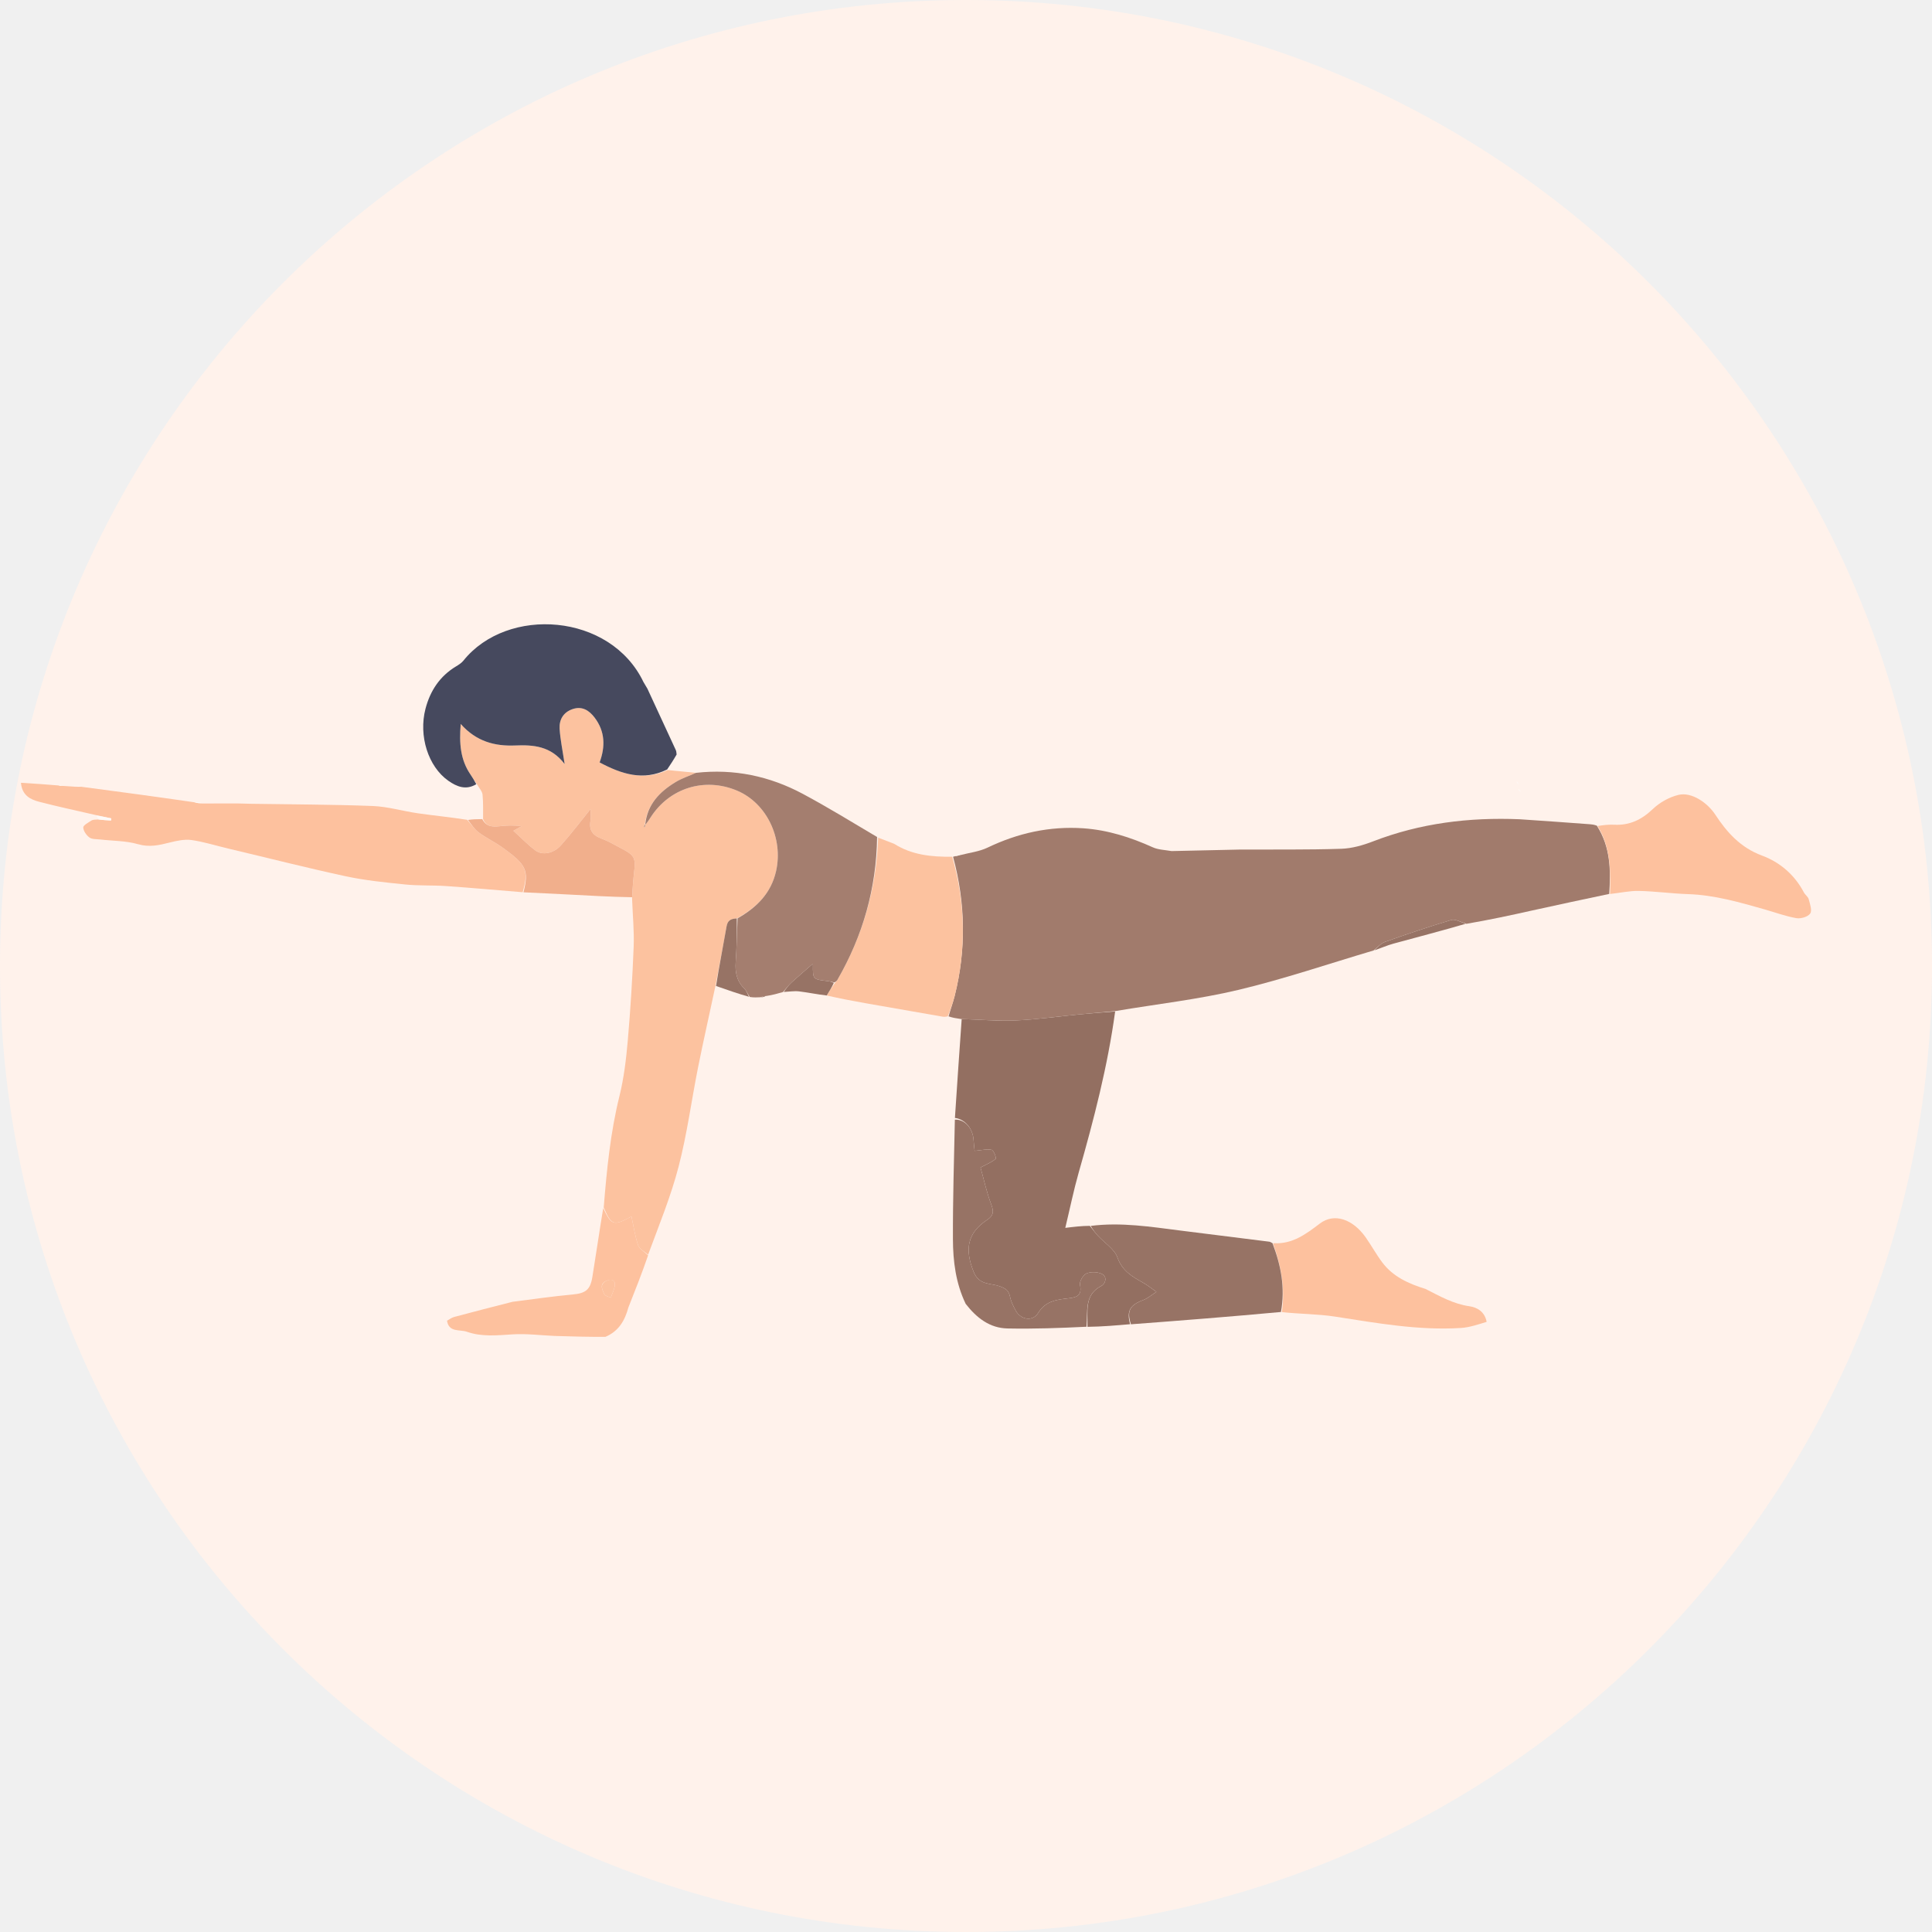
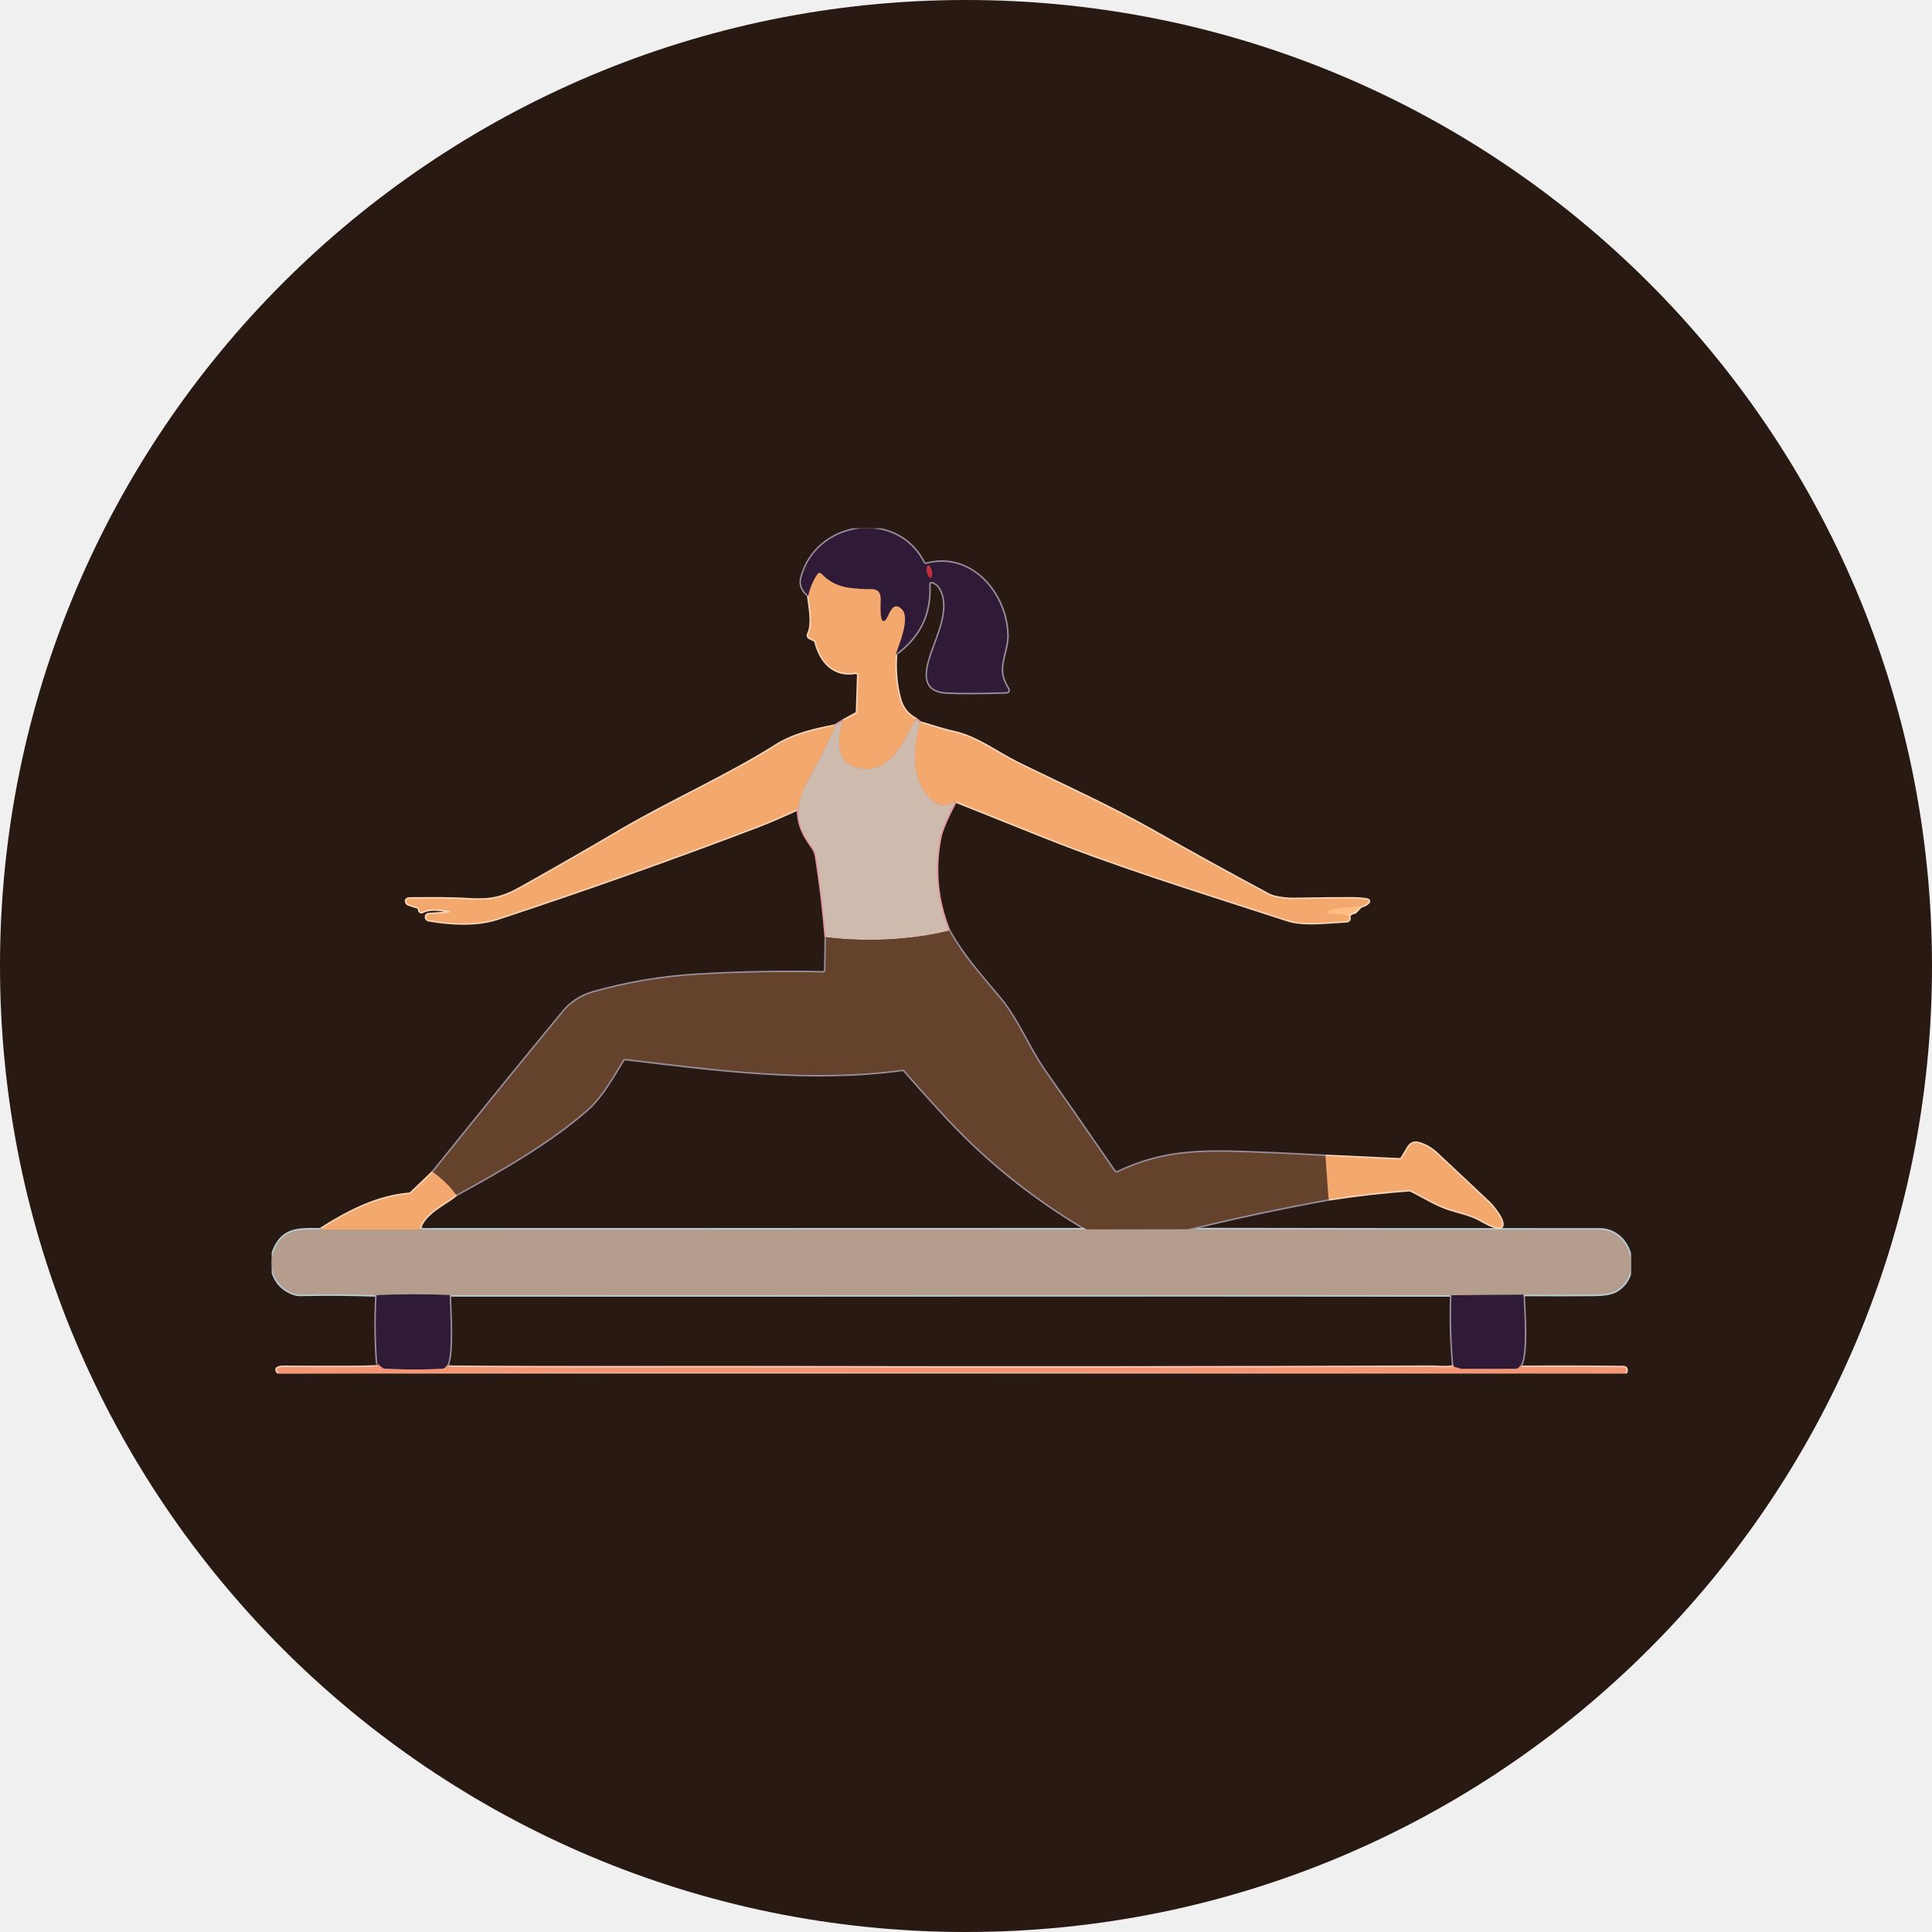
<svg xmlns="http://www.w3.org/2000/svg" width="64" height="64" viewBox="0 0 64 64" fill="none">
-   <g clip-path="url(#clip0_946_17512)">
-     <rect width="64" height="64" rx="32" fill="#FFF2EB" />
-     <path d="M45.501 31.486C44.011 31.927 42.535 32.431 41.025 32.791C39.707 33.105 38.35 33.257 36.96 33.491C36.51 33.537 36.11 33.569 35.711 33.608C35.024 33.674 34.34 33.774 33.652 33.803C33.055 33.828 32.455 33.775 31.832 33.756C31.679 33.734 31.55 33.714 31.422 33.668C31.491 33.425 31.57 33.211 31.625 32.99C32.011 31.45 31.985 29.914 31.572 28.382C31.572 28.382 31.6 28.37 31.632 28.365C31.716 28.349 31.767 28.337 31.818 28.325C32.117 28.246 32.437 28.211 32.711 28.08C33.719 27.596 34.769 27.363 35.885 27.438C36.696 27.494 37.455 27.737 38.192 28.07C38.364 28.147 38.569 28.153 38.811 28.193C39.599 28.177 40.335 28.16 41.071 28.143C42.191 28.138 43.311 28.153 44.429 28.117C44.784 28.106 45.15 28.001 45.486 27.871C47.044 27.27 48.657 27.069 50.343 27.139C51.142 27.191 51.911 27.248 52.68 27.305C52.741 27.31 52.803 27.316 52.898 27.352C53.359 28.074 53.356 28.839 53.308 29.612C52.466 29.79 51.625 29.968 50.764 30.159C50.034 30.323 49.323 30.474 48.576 30.603C48.383 30.543 48.206 30.437 48.072 30.477C47.335 30.697 46.605 30.944 45.88 31.201C45.738 31.252 45.627 31.389 45.501 31.486Z" fill="#A17B6C" />
-     <path d="M17.314 29.556C16.469 29.487 15.624 29.411 14.778 29.352C14.326 29.321 13.87 29.345 13.42 29.299C12.762 29.232 12.1 29.166 11.455 29.028C10.169 28.751 8.895 28.425 7.591 28.117C7.161 28.016 6.76 27.887 6.35 27.828C6.115 27.795 5.858 27.85 5.621 27.91C5.272 27.998 4.949 28.074 4.572 27.965C4.173 27.849 3.738 27.858 3.319 27.809C3.197 27.795 3.052 27.807 2.963 27.743C2.862 27.67 2.763 27.528 2.758 27.412C2.756 27.338 2.923 27.251 3.024 27.184C3.072 27.151 3.142 27.151 3.245 27.147C3.417 27.166 3.548 27.173 3.678 27.181C3.68 27.157 3.683 27.134 3.685 27.11C3.519 27.074 3.354 27.038 3.188 27.003C2.556 26.857 1.921 26.722 1.294 26.559C1.003 26.483 0.731 26.347 0.694 25.931C1.105 25.957 1.492 25.981 1.919 26.018C1.995 26.031 2.029 26.033 2.063 26.034C2.19 26.043 2.317 26.052 2.495 26.062C2.593 26.063 2.64 26.063 2.687 26.062C3.921 26.225 5.154 26.389 6.425 26.575C6.538 26.604 6.613 26.611 6.688 26.617C7.064 26.617 7.441 26.618 7.846 26.615C8.008 26.616 8.143 26.624 8.278 26.626C9.636 26.648 10.994 26.648 12.351 26.7C12.852 26.72 13.347 26.871 13.848 26.942C14.379 27.018 14.913 27.069 15.474 27.157C15.621 27.317 15.721 27.476 15.861 27.579C16.11 27.761 16.392 27.896 16.644 28.075C17.442 28.645 17.521 28.83 17.314 29.556Z" fill="#FDC19E" />
-     <path d="M53.335 29.614C53.356 28.839 53.359 28.074 52.922 27.363C53.1 27.334 53.287 27.31 53.473 27.32C53.983 27.346 54.38 27.155 54.751 26.801C54.978 26.584 55.291 26.408 55.596 26.333C56.037 26.223 56.566 26.596 56.824 26.99C57.208 27.575 57.659 28.079 58.366 28.341C58.958 28.56 59.449 28.977 59.756 29.563C59.799 29.644 59.895 29.705 59.916 29.788C59.958 29.946 60.035 30.162 59.965 30.262C59.89 30.372 59.653 30.441 59.506 30.415C59.143 30.351 58.792 30.22 58.435 30.119C57.611 29.886 56.789 29.648 55.922 29.619C55.376 29.601 54.831 29.524 54.285 29.513C53.978 29.507 53.67 29.579 53.335 29.614Z" fill="#FDC19E" />
-     <path d="M49.247 43.789C48.963 43.874 48.681 43.973 48.393 43.991C46.985 44.078 45.606 43.828 44.223 43.614C43.652 43.526 43.067 43.531 42.463 43.465C42.579 42.662 42.434 41.922 42.173 41.195C42.183 41.191 42.193 41.182 42.202 41.183C42.816 41.215 43.258 40.884 43.721 40.532C44.197 40.169 44.814 40.385 45.24 40.989C45.431 41.261 45.591 41.555 45.79 41.82C46.144 42.29 46.654 42.523 47.221 42.697C47.701 42.941 48.146 43.195 48.675 43.271C48.936 43.309 49.185 43.453 49.247 43.789Z" fill="#FDC19E" />
-     <path d="M3.195 27.019C3.354 27.038 3.519 27.074 3.685 27.11C3.683 27.133 3.681 27.157 3.678 27.18C3.548 27.173 3.417 27.166 3.268 27.144C3.234 27.098 3.218 27.066 3.195 27.019Z" fill="#FEF9F6" />
-     <path d="M6.684 26.597C6.613 26.611 6.538 26.604 6.451 26.579C6.519 26.565 6.599 26.571 6.684 26.597Z" fill="#FEFAF7" />
-     <path d="M2.684 26.041C2.64 26.063 2.593 26.063 2.523 26.06C2.56 26.045 2.621 26.033 2.684 26.041Z" fill="#FEFAF7" />
-     <path d="M50.374 26.231C50.345 26.215 50.314 26.181 50.298 26.136C50.333 26.154 50.352 26.184 50.374 26.231Z" fill="#FEFAF7" />
-     <path d="M2.059 26.018C2.029 26.032 1.995 26.031 1.948 26.017C1.976 26.003 2.016 26.003 2.059 26.018Z" fill="#FEFAF7" />
-     <path d="M50.311 25.982C50.282 25.965 50.252 25.931 50.236 25.886C50.27 25.904 50.29 25.934 50.311 25.982Z" fill="#FEFAF7" />
-     <path d="M19.999 39.999C20.099 38.76 20.219 37.525 20.52 36.31C20.668 35.711 20.742 35.088 20.796 34.471C20.886 33.438 20.95 32.401 20.991 31.365C21.012 30.848 20.958 30.327 20.938 29.751C20.958 29.445 20.97 29.197 20.999 28.951C21.065 28.404 21.036 28.339 20.545 28.084C20.343 27.979 20.145 27.86 19.933 27.783C19.652 27.68 19.508 27.521 19.558 27.205C19.582 27.049 19.562 26.886 19.562 26.802C19.264 27.169 18.939 27.602 18.58 28.004C18.337 28.276 17.962 28.343 17.735 28.172C17.481 27.982 17.259 27.75 17.006 27.521C17.11 27.462 17.193 27.416 17.275 27.369C17.023 27.333 16.784 27.344 16.548 27.369C16.318 27.395 16.11 27.389 16.003 27.136C16 26.865 16.012 26.593 15.985 26.325C15.974 26.215 15.88 26.114 15.8 25.981C15.714 25.858 15.657 25.76 15.592 25.667C15.25 25.171 15.209 24.623 15.262 23.981C15.78 24.566 16.392 24.722 17.061 24.695C17.67 24.67 18.247 24.709 18.704 25.309C18.637 24.858 18.561 24.503 18.538 24.144C18.519 23.841 18.661 23.594 18.968 23.49C19.282 23.383 19.514 23.53 19.697 23.771C20.043 24.226 20.058 24.726 19.863 25.256C20.588 25.643 21.31 25.881 22.121 25.508C22.453 25.547 22.763 25.568 23.055 25.601C22.819 25.709 22.587 25.782 22.385 25.905C21.851 26.227 21.44 26.649 21.361 27.319C21.343 27.348 21.339 27.371 21.335 27.394C21.343 27.396 21.351 27.397 21.358 27.398C21.364 27.37 21.369 27.341 21.393 27.303C21.457 27.223 21.503 27.154 21.548 27.083C22.175 26.102 23.337 25.739 24.412 26.189C25.396 26.602 25.953 27.766 25.709 28.855C25.542 29.596 25.061 30.064 24.408 30.425C24.21 30.431 24.103 30.489 24.069 30.686C23.955 31.343 23.824 31.996 23.696 32.679C23.503 33.59 23.302 34.469 23.125 35.354C22.906 36.45 22.761 37.565 22.48 38.644C22.223 39.636 21.828 40.591 21.47 41.562C21.339 41.457 21.177 41.37 21.135 41.244C21.033 40.935 20.986 40.607 20.918 40.296C20.326 40.618 20.256 40.597 19.999 39.999Z" fill="#FCC29F" />
-     <path d="M22.1 25.49C21.31 25.881 20.588 25.643 19.863 25.256C20.058 24.726 20.043 24.226 19.697 23.771C19.514 23.53 19.282 23.383 18.968 23.49C18.661 23.594 18.519 23.841 18.538 24.144C18.561 24.503 18.637 24.858 18.704 25.309C18.247 24.709 17.669 24.67 17.061 24.695C16.392 24.722 15.78 24.566 15.262 23.982C15.209 24.623 15.249 25.171 15.592 25.667C15.656 25.76 15.714 25.858 15.778 25.977C15.437 26.184 15.134 26.062 14.852 25.864C14.184 25.395 13.861 24.377 14.095 23.478C14.251 22.882 14.569 22.399 15.107 22.075C15.195 22.022 15.288 21.963 15.351 21.885C16.805 20.069 20.22 20.304 21.316 22.594C21.374 22.691 21.41 22.752 21.446 22.813C21.759 23.488 22.072 24.163 22.383 24.839C22.4 24.876 22.409 24.916 22.414 24.994C22.305 25.184 22.203 25.337 22.1 25.49Z" fill="#46495E" />
-     <path d="M31.542 28.38C31.985 29.914 32.011 31.451 31.625 32.991C31.57 33.211 31.491 33.425 31.397 33.667C31.32 33.687 31.268 33.686 31.217 33.677C30.373 33.53 29.529 33.384 28.685 33.235C28.249 33.158 27.814 33.075 27.386 32.977C27.476 32.831 27.557 32.704 27.656 32.565C27.698 32.518 27.725 32.487 27.746 32.451C28.584 30.994 29.033 29.427 29.09 27.748C29.281 27.819 29.45 27.885 29.619 27.952C30.2 28.319 30.847 28.39 31.542 28.38Z" fill="#FCC29F" />
-     <path d="M15.976 27.134C16.11 27.39 16.318 27.395 16.548 27.37C16.785 27.344 17.023 27.333 17.275 27.369C17.193 27.416 17.111 27.462 17.006 27.521C17.259 27.75 17.482 27.982 17.735 28.172C17.963 28.343 18.338 28.276 18.58 28.004C18.939 27.602 19.265 27.169 19.562 26.802C19.562 26.886 19.583 27.049 19.558 27.205C19.508 27.521 19.652 27.68 19.933 27.783C20.146 27.86 20.343 27.979 20.545 28.084C21.036 28.34 21.065 28.404 20.999 28.951C20.97 29.197 20.958 29.445 20.938 29.722C20.224 29.71 19.51 29.668 18.796 29.63C18.32 29.604 17.844 29.585 17.341 29.559C17.521 28.83 17.443 28.645 16.644 28.075C16.393 27.896 16.11 27.761 15.862 27.579C15.721 27.476 15.621 27.317 15.503 27.162C15.652 27.138 15.8 27.136 15.976 27.134Z" fill="#F1AF8C" />
-     <path d="M31.808 28.308C31.767 28.337 31.716 28.349 31.645 28.357C31.683 28.332 31.74 28.312 31.808 28.308Z" fill="#FEF9F6" />
-     <path d="M19.983 40.019C20.256 40.597 20.326 40.618 20.918 40.296C20.986 40.608 21.033 40.935 21.135 41.244C21.177 41.371 21.339 41.457 21.469 41.585C21.266 42.176 21.041 42.744 20.816 43.312C20.701 43.737 20.502 44.094 20.057 44.284C19.51 44.289 18.969 44.273 18.373 44.255C17.875 44.232 17.429 44.174 16.988 44.202C16.473 44.234 15.96 44.291 15.466 44.116C15.233 44.033 14.87 44.149 14.808 43.75C14.886 43.708 14.959 43.649 15.041 43.627C15.677 43.456 16.314 43.293 16.976 43.124C17.653 43.038 18.304 42.943 18.959 42.883C19.389 42.843 19.552 42.739 19.623 42.301C19.746 41.548 19.854 40.793 19.983 40.019ZM20.087 42.427C19.843 42.539 19.952 42.722 20.018 42.872C20.044 42.931 20.159 42.95 20.233 42.987C20.28 42.851 20.352 42.718 20.367 42.578C20.384 42.427 20.294 42.347 20.087 42.427Z" fill="#FDC19E" />
-     <path d="M37.437 43.866C36.975 43.906 36.512 43.947 36.023 43.953C36.04 43.436 35.907 42.898 36.482 42.599C36.627 42.524 36.681 42.299 36.516 42.208C36.375 42.13 36.146 42.122 35.996 42.182C35.884 42.227 35.753 42.449 35.776 42.561C35.844 42.886 35.702 42.971 35.428 43.003C35.03 43.05 34.645 43.079 34.389 43.495C34.208 43.79 33.81 43.719 33.646 43.413C33.569 43.269 33.491 43.117 33.46 42.96C33.417 42.747 33.313 42.678 33.105 42.605C32.808 42.501 32.433 42.579 32.253 42.13C31.956 41.389 32.036 40.855 32.694 40.414C32.911 40.269 32.928 40.142 32.837 39.901C32.68 39.485 32.586 39.046 32.482 38.676C32.707 38.554 32.866 38.494 32.984 38.387C33.012 38.362 32.918 38.105 32.85 38.09C32.694 38.056 32.518 38.103 32.287 38.123C32.278 38.037 32.258 37.904 32.251 37.77C32.231 37.384 31.963 37.072 31.633 37.034C31.705 35.923 31.781 34.84 31.857 33.757C32.455 33.775 33.055 33.829 33.652 33.803C34.34 33.774 35.025 33.674 35.711 33.608C36.11 33.57 36.51 33.538 36.941 33.505C36.694 35.317 36.235 37.085 35.733 38.843C35.566 39.431 35.444 40.031 35.289 40.675C35.582 40.639 35.829 40.609 36.102 40.608C36.206 40.735 36.279 40.838 36.364 40.93C36.587 41.173 36.916 41.374 37.017 41.658C37.178 42.108 37.512 42.291 37.871 42.494C38.024 42.581 38.163 42.693 38.308 42.794C38.163 42.886 38.028 43.007 37.87 43.066C37.431 43.23 37.315 43.425 37.437 43.866Z" fill="#936F61" />
-     <path d="M37.464 43.869C37.315 43.425 37.431 43.23 37.87 43.066C38.028 43.007 38.163 42.886 38.308 42.794C38.163 42.693 38.024 42.581 37.871 42.494C37.511 42.291 37.178 42.108 37.017 41.658C36.916 41.374 36.586 41.173 36.364 40.93C36.279 40.838 36.206 40.735 36.13 40.61C37.136 40.481 38.123 40.64 39.112 40.765C40.091 40.889 41.07 41.01 42.049 41.133C42.078 41.137 42.105 41.156 42.153 41.182C42.434 41.922 42.579 42.662 42.433 43.461C40.783 43.614 39.137 43.743 37.464 43.869Z" fill="#977365" />
-     <path d="M45.523 31.483C45.627 31.389 45.738 31.252 45.88 31.202C46.605 30.944 47.335 30.697 48.072 30.477C48.206 30.438 48.383 30.543 48.55 30.602C47.76 30.833 46.959 31.041 46.16 31.259C45.95 31.317 45.75 31.406 45.523 31.483Z" fill="#977365" />
-     <path d="M31.989 43.191C31.659 42.503 31.57 41.778 31.567 41.05C31.562 39.739 31.603 38.428 31.631 37.089C31.963 37.072 32.231 37.383 32.251 37.77C32.258 37.904 32.278 38.037 32.287 38.123C32.518 38.103 32.694 38.055 32.85 38.09C32.918 38.105 33.012 38.361 32.984 38.387C32.866 38.493 32.707 38.554 32.482 38.675C32.586 39.045 32.68 39.485 32.837 39.901C32.928 40.141 32.911 40.269 32.694 40.414C32.036 40.855 31.956 41.389 32.253 42.13C32.433 42.579 32.808 42.5 33.105 42.605C33.313 42.678 33.417 42.746 33.46 42.959C33.491 43.117 33.569 43.269 33.646 43.413C33.81 43.719 34.208 43.789 34.389 43.495C34.645 43.079 35.03 43.05 35.428 43.003C35.702 42.97 35.844 42.886 35.776 42.561C35.753 42.448 35.884 42.227 35.995 42.182C36.146 42.121 36.375 42.13 36.516 42.208C36.681 42.298 36.626 42.523 36.482 42.598C35.906 42.897 36.04 43.436 35.993 43.95C35.118 43.993 34.246 44.025 33.376 44.007C32.787 43.996 32.352 43.658 31.989 43.191Z" fill="#977365" />
-     <path d="M25.939 32.862C25.768 32.911 25.598 32.961 25.392 32.992C25.301 32.995 25.245 33.015 25.19 33.035C25.081 33.041 24.973 33.047 24.837 33.026C24.759 32.913 24.722 32.811 24.653 32.743C24.404 32.499 24.348 32.206 24.371 31.872C24.405 31.389 24.413 30.904 24.433 30.421C25.06 30.064 25.542 29.596 25.709 28.855C25.953 27.766 25.396 26.602 24.412 26.189C23.337 25.739 22.174 26.102 21.548 27.083C21.503 27.154 21.457 27.223 21.393 27.303C21.375 27.312 21.375 27.313 21.375 27.313C21.44 26.649 21.851 26.227 22.385 25.905C22.587 25.782 22.819 25.709 23.055 25.601C24.319 25.46 25.495 25.711 26.591 26.296C27.423 26.741 28.227 27.236 29.055 27.727C29.033 29.427 28.583 30.994 27.745 32.451C27.725 32.487 27.697 32.518 27.639 32.545C27.545 32.525 27.486 32.507 27.426 32.5C26.924 32.443 26.924 32.443 26.929 31.959C26.929 31.948 26.903 31.936 26.909 31.941C26.678 32.144 26.446 32.339 26.223 32.544C26.119 32.64 26.033 32.755 25.939 32.862Z" fill="#A47E6F" />
-     <path d="M24.408 30.425C24.414 30.905 24.405 31.389 24.371 31.872C24.348 32.207 24.404 32.499 24.653 32.743C24.722 32.812 24.759 32.913 24.811 33.02C24.454 32.919 24.097 32.795 23.719 32.662C23.824 31.997 23.955 31.343 24.069 30.686C24.103 30.489 24.21 30.431 24.408 30.425Z" fill="#977365" />
-     <path d="M21.375 27.312C21.369 27.341 21.364 27.37 21.358 27.398C21.351 27.397 21.343 27.396 21.335 27.395C21.339 27.372 21.343 27.349 21.361 27.319C21.375 27.313 21.375 27.313 21.375 27.312Z" fill="#A47E6F" />
-     <path d="M25.963 32.86C26.033 32.756 26.119 32.64 26.223 32.544C26.446 32.339 26.678 32.144 26.909 31.941C26.903 31.936 26.929 31.948 26.929 31.959C26.924 32.443 26.924 32.443 27.426 32.501C27.486 32.507 27.545 32.525 27.622 32.558C27.557 32.704 27.475 32.831 27.386 32.977C27.076 32.942 26.776 32.878 26.472 32.841C26.314 32.822 26.15 32.851 25.963 32.86Z" fill="#977365" />
-     <path d="M20.109 42.416C20.294 42.347 20.384 42.427 20.367 42.578C20.352 42.717 20.28 42.851 20.234 42.987C20.159 42.95 20.044 42.931 20.018 42.872C19.952 42.721 19.843 42.539 20.109 42.416Z" fill="#FCC29F" />
-     <path d="M25.209 33.039C25.246 33.015 25.302 32.994 25.368 32.99C25.329 33.019 25.279 33.031 25.209 33.039Z" fill="#977365" />
+   <rect width="64" height="64" rx="32" fill="#281A12" />
+   <g clip-path="url(#clip0_1749_26357)">
+     <path d="M26.779 19.725C26.824 20.091 26.95 20.674 26.778 21.012C26.756 21.054 26.774 21.105 26.815 21.125L26.979 21.205C27.002 21.216 27.018 21.236 27.023 21.26C27.185 21.903 27.614 22.406 28.34 22.279C28.392 22.27 28.439 22.312 28.438 22.364L28.398 23.574C28.397 23.604 28.38 23.631 28.354 23.645L27.927 23.878" stroke="#F9D4B7" stroke-width="0.1" stroke-miterlimit="10" />
+     <path d="M27.927 23.878L27.655 24.045" stroke="#DF989F" stroke-width="0.1" stroke-miterlimit="10" />
+     <path d="M27.655 24.045C26.994 24.176 26.295 24.328 25.718 24.694C24.106 25.714 22.234 26.534 20.527 27.537C19.438 28.177 18.343 28.805 17.242 29.423C16.628 29.768 16.213 29.839 15.518 29.796C14.841 29.755 14.233 29.766 13.589 29.77C13.466 29.771 13.43 29.819 13.482 29.915C13.493 29.933 13.51 29.947 13.53 29.954L13.833 30.052C13.863 30.062 13.884 30.087 13.889 30.118L13.895 30.156C13.903 30.2 13.951 30.224 13.991 30.204C14.271 30.063 14.588 30.135 14.887 30.174C14.9 30.176 14.91 30.186 14.912 30.198C14.918 30.261 14.412 30.264 14.193 30.289C14.152 30.294 14.121 30.326 14.118 30.367C14.115 30.429 14.143 30.465 14.203 30.476C14.915 30.6 15.776 30.658 16.488 30.423C19.374 29.472 22.237 28.456 25.076 27.376C25.541 27.199 25.99 26.996 26.439 26.793" stroke="#F9D4B7" stroke-width="0.1" stroke-miterlimit="10" />
+     <path d="M26.439 26.794C26.453 27.327 26.603 27.631 26.908 28.055C26.98 28.157 27.026 28.267 27.044 28.386C27.183 29.265 27.288 30.152 27.361 31.047" stroke="#DF989F" stroke-width="0.1" stroke-miterlimit="10" />
+     <path d="M27.361 31.047L27.345 32.133C27.345 32.18 27.306 32.217 27.26 32.216C25.853 32.185 24.448 32.211 23.044 32.297C21.896 32.368 20.77 32.56 19.665 32.871C19.256 32.986 18.923 33.2 18.666 33.512C17.431 35.007 15.99 36.781 14.342 38.832" stroke="#978D9B" stroke-width="0.1" stroke-miterlimit="10" />
+     <path d="M14.342 38.833L13.612 39.532C13.598 39.545 13.581 39.553 13.561 39.554C12.5 39.639 11.526 40.142 10.604 40.73" stroke="#F9D4B7" stroke-width="0.1" stroke-miterlimit="10" />
+     <path d="M10.603 40.73C10.05 40.726 9.579 40.696 9.265 41.089C8.822 41.645 8.931 42.489 9.621 42.808C9.742 42.864 9.851 42.891 9.95 42.888C10.793 42.869 11.635 42.875 12.477 42.906" stroke="#B8CCD6" stroke-width="0.1" stroke-miterlimit="10" />
+     <path d="M12.477 42.906C12.434 43.658 12.441 44.409 12.498 45.16" stroke="#978D9B" stroke-width="0.1" stroke-miterlimit="10" />
+     <path d="M12.499 45.16C12.525 45.201 12.53 45.234 12.51 45.259C12.471 45.31 9.678 45.285 9.377 45.285C9.273 45.285 9.056 45.321 9.236 45.479C9.251 45.492 9.271 45.5 9.291 45.5C24.124 45.441 38.958 45.486 53.791 45.495C53.835 45.495 53.872 45.46 53.874 45.416L53.876 45.382C53.878 45.335 53.841 45.295 53.793 45.294C52.683 45.28 51.573 45.278 50.464 45.286C50.421 45.287 50.392 45.265 50.377 45.221" stroke="#FACABA" stroke-width="0.1" stroke-miterlimit="10" />
+     <path d="M50.377 45.221C50.599 44.855 50.486 43.393 50.466 42.891" stroke="#978D9B" stroke-width="0.1" stroke-miterlimit="10" />
+     <path d="M50.466 42.89C51.25 42.894 52.035 42.894 52.822 42.888C53.137 42.885 53.367 42.845 53.514 42.767C54.44 42.269 54.038 40.732 52.986 40.733C48.435 40.735 43.884 40.732 39.332 40.722" stroke="#B8CCD6" stroke-width="0.1" stroke-miterlimit="10" />
+     <path d="M39.332 40.722C40.883 40.342 42.443 40.01 44.011 39.726" stroke="#978D9B" stroke-width="0.1" stroke-miterlimit="10" />
+     <path d="M44.011 39.725C44.909 39.586 45.801 39.483 46.688 39.419C46.703 39.418 46.718 39.42 46.732 39.427C47.167 39.642 47.583 39.914 48.041 40.057C48.354 40.155 48.687 40.224 48.978 40.372C49.082 40.425 49.968 40.977 49.719 40.391C49.65 40.227 49.424 39.94 49.334 39.856C48.756 39.312 48.179 38.769 47.6 38.227C47.421 38.058 47.224 37.942 47.01 37.878C46.853 37.831 46.733 37.88 46.648 38.023L46.44 38.372C46.424 38.398 46.395 38.413 46.364 38.412L43.909 38.296" stroke="#F9D4B7" stroke-width="0.1" stroke-miterlimit="10" />
+     <path d="M43.909 38.295C43.066 38.248 42.222 38.208 41.378 38.177C39.702 38.115 38.489 38.138 37.022 38.834C36.985 38.852 36.941 38.84 36.917 38.807C36.15 37.69 35.377 36.575 34.598 35.464C34.059 34.695 33.709 33.769 33.115 33.062C32.364 32.168 31.913 31.664 31.436 30.832" stroke="#978D9B" stroke-width="0.1" stroke-miterlimit="10" />
+     <path d="M31.436 30.832C31.029 29.834 30.931 28.802 31.142 27.736C31.188 27.5 31.358 27.101 31.651 26.539" stroke="#DF989F" stroke-width="0.1" stroke-miterlimit="10" />
+     <path d="M31.651 26.539C32.585 26.913 33.523 27.288 34.462 27.663C36.968 28.665 39.249 29.373 42.663 30.478C43.175 30.644 43.892 30.552 44.617 30.51C44.638 30.508 44.659 30.498 44.673 30.482C44.708 30.445 44.708 30.401 44.676 30.352" stroke="#F9D4B7" stroke-width="0.1" stroke-miterlimit="10" />
+     <path d="M44.676 30.352C44.713 30.281 44.773 30.24 44.854 30.229C44.873 30.227 44.891 30.218 44.904 30.204L45.076 30.021" stroke="#FFDEC0" stroke-width="0.1" stroke-miterlimit="10" />
+     <path d="M45.076 30.021C45.144 30.007 45.205 29.982 45.258 29.947C45.384 29.863 45.372 29.812 45.221 29.794C45.068 29.776 44.935 29.766 44.825 29.766C44.352 29.763 43.702 29.77 42.875 29.786C42.62 29.791 42.209 29.741 42.028 29.645C40.742 28.955 39.464 28.251 38.195 27.531C36.748 26.71 35.213 26.022 33.718 25.287C32.997 24.933 32.369 24.424 31.569 24.251C31.183 24.166 30.848 24.044 30.481 23.941" stroke="#F9D4B7" stroke-width="0.1" stroke-miterlimit="10" />
+     <path d="M30.482 23.941L30.356 23.832" stroke="#DF989F" stroke-width="0.1" stroke-miterlimit="10" />
+     <path d="M30.356 23.832C30.078 23.696 29.896 23.474 29.81 23.17C29.681 22.711 29.636 22.209 29.675 21.665" stroke="#F9D4B7" stroke-width="0.1" stroke-miterlimit="10" />
+     <path d="M29.675 21.664C30.464 21.092 30.832 20.325 30.78 19.361C30.777 19.301 30.836 19.258 30.892 19.279C30.998 19.317 31.078 19.381 31.134 19.471C31.536 20.116 31.063 21.04 30.848 21.691C30.651 22.28 30.545 22.9 31.377 22.937C31.835 22.958 32.481 22.955 33.314 22.929C33.411 22.927 33.434 22.884 33.382 22.801C33.308 22.685 33.253 22.562 33.215 22.431C33.091 21.99 33.374 21.514 33.367 21.05C33.344 19.677 32.18 18.283 30.694 18.679C30.656 18.689 30.617 18.672 30.598 18.636C29.701 16.874 27.047 17.255 26.553 19.136C26.494 19.362 26.569 19.559 26.779 19.725" stroke="#978D9B" stroke-width="0.1" stroke-miterlimit="10" />
+     <path d="M29.675 21.665C29.785 21.336 30.16 20.467 29.873 20.183C29.556 19.869 29.455 20.408 29.341 20.531C29.107 20.786 29.177 19.905 29.171 19.807C29.16 19.607 29.054 19.511 28.854 19.519C28.668 19.524 28.429 19.509 28.139 19.474C27.769 19.428 27.46 19.272 27.21 19.008C27.174 18.969 27.11 18.974 27.08 19.019C26.935 19.236 26.834 19.472 26.778 19.725" stroke="#916253" stroke-width="0.1" stroke-miterlimit="10" />
+     <path d="M30.356 23.832C30.242 24.002 30.138 24.175 30.046 24.352C29.72 24.981 29.255 25.628 28.431 25.435C27.653 25.254 27.737 24.486 27.927 23.878M30.481 23.941C30.243 24.827 30.149 25.801 30.874 26.504C31.08 26.706 31.339 26.716 31.651 26.539" stroke="#D96D56" stroke-width="0.1" stroke-miterlimit="10" />
+     <path d="M31.435 30.832C30.16 31.15 28.659 31.206 27.361 31.047" stroke="#77263B" stroke-width="0.1" stroke-miterlimit="10" />
+     <path d="M26.439 26.794C26.497 26.442 26.59 26.153 26.719 25.925C27.134 25.191 27.446 24.565 27.655 24.045" stroke="#D96D56" stroke-width="0.1" stroke-miterlimit="10" />
+     <path d="M43.909 38.295L44.011 39.725" stroke="#916253" stroke-width="0.1" stroke-miterlimit="10" />
+     <path d="M39.332 40.722L35.991 40.727" stroke="#505A72" stroke-width="0.1" stroke-miterlimit="10" />
+     <path d="M35.992 40.727C34.273 39.717 32.749 38.501 31.417 37.079C31.002 36.635 30.516 36.097 29.962 35.464C29.944 35.443 29.916 35.432 29.888 35.436C26.814 35.852 23.772 35.442 20.719 35.078C20.688 35.074 20.656 35.089 20.639 35.117C20.285 35.685 19.928 36.338 19.447 36.759C18.207 37.845 16.595 38.768 15.108 39.579" stroke="#978D9B" stroke-width="0.1" stroke-miterlimit="10" />
+     <path d="M15.107 39.579C14.894 39.287 14.639 39.038 14.342 38.833" stroke="#916253" stroke-width="0.1" stroke-miterlimit="10" />
+     <path d="M45.075 30.021C44.965 30.019 43.846 30.105 43.962 30.253C43.969 30.262 43.98 30.267 43.991 30.266C44.224 30.246 44.452 30.274 44.675 30.352" stroke="#F9B378" stroke-width="0.1" stroke-miterlimit="10" />
+     <path d="M50.466 42.891L48.083 42.906" stroke="#505A72" stroke-width="0.1" stroke-miterlimit="10" />
+     <path d="M48.083 42.906C37.02 42.89 25.958 42.914 14.896 42.903" stroke="#B8CCD6" stroke-width="0.1" stroke-miterlimit="10" />
+     <path d="M14.896 42.903C14.09 42.866 13.283 42.867 12.477 42.906" stroke="#505A72" stroke-width="0.1" stroke-miterlimit="10" />
+     <path d="M35.991 40.727L14.027 40.731C14.014 40.731 13.989 40.724 13.95 40.71C13.933 40.704 13.916 40.703 13.896 40.706" stroke="#B8CCD6" stroke-width="0.1" stroke-miterlimit="10" />
+     <path d="M13.896 40.706C14.036 40.183 14.729 39.886 15.107 39.579" stroke="#F9D4B7" stroke-width="0.1" stroke-miterlimit="10" />
+     <path d="M13.896 40.706C13.859 40.725 13.804 40.734 13.729 40.734C12.688 40.733 11.646 40.732 10.602 40.73" stroke="#B2A18D" stroke-width="0.1" stroke-miterlimit="10" />
+     <path d="M50.377 45.221C50.327 45.302 50.27 45.343 50.208 45.344C49.61 45.347 49.012 45.348 48.415 45.346C48.407 45.346 48.398 45.345 48.391 45.342L48.149 45.269" stroke="#925856" stroke-width="0.1" stroke-miterlimit="10" />
+     <path d="M48.083 42.906C48.052 43.694 48.074 44.481 48.15 45.269" stroke="#978D9B" stroke-width="0.1" stroke-miterlimit="10" />
+     <path d="M48.15 45.269C48.05 45.291 47.928 45.299 47.785 45.294C47.564 45.285 47.443 45.281 47.421 45.281C40.243 45.308 33.066 45.314 25.889 45.298C22.234 45.29 18.581 45.313 14.925 45.282C14.873 45.281 14.835 45.261 14.812 45.221" stroke="#FACABA" stroke-width="0.1" stroke-miterlimit="10" />
+     <path d="M14.896 42.903C14.898 43.361 15.013 44.895 14.812 45.221" stroke="#978D9B" stroke-width="0.1" stroke-miterlimit="10" />
+     <path d="M14.813 45.221C14.773 45.296 14.719 45.337 14.649 45.341C14.08 45.375 13.447 45.375 12.749 45.341C12.693 45.338 12.609 45.278 12.499 45.16" stroke="#925856" stroke-width="0.1" stroke-miterlimit="10" />
+     <path d="M30.83 19.138C30.876 19.129 30.893 19.03 30.871 18.917C30.848 18.805 30.792 18.721 30.747 18.73C30.702 18.739 30.685 18.838 30.707 18.951C30.73 19.063 30.786 19.147 30.83 19.138Z" stroke="#77263B" stroke-width="0.1" stroke-miterlimit="10" />
+     <path d="M29.675 21.664C29.785 21.335 30.16 20.466 29.872 20.182C29.556 19.868 29.455 20.408 29.341 20.531C29.107 20.785 29.177 19.905 29.171 19.806C29.159 19.607 29.054 19.511 28.854 19.518C28.668 19.524 28.429 19.509 28.139 19.473C27.769 19.427 27.46 19.272 27.21 19.008C27.174 18.969 27.11 18.974 27.08 19.019C26.934 19.236 26.834 19.472 26.778 19.725C26.568 19.559 26.492 19.362 26.552 19.136C27.046 17.255 29.7 16.874 30.597 18.636C30.616 18.672 30.655 18.689 30.693 18.679C32.179 18.283 33.343 19.677 33.365 21.05C33.373 21.513 33.09 21.99 33.214 22.431C33.252 22.562 33.307 22.685 33.38 22.801C33.433 22.884 33.41 22.927 33.313 22.929C32.48 22.955 31.834 22.958 31.376 22.937C30.544 22.9 30.651 22.28 30.847 21.691C31.062 21.04 31.535 20.116 31.133 19.471C31.077 19.381 30.997 19.317 30.891 19.279C30.835 19.258 30.776 19.301 30.779 19.361C30.831 20.325 30.462 21.092 29.674 21.664M30.831 19.137C30.876 19.128 30.893 19.03 30.871 18.917C30.848 18.804 30.792 18.721 30.747 18.73C30.702 18.739 30.685 18.837 30.707 18.95C30.73 19.063 30.786 19.147 30.831 19.137Z" fill="#2F1B37" />
+     <path d="M30.83 19.138C30.786 19.147 30.73 19.064 30.707 18.951C30.685 18.838 30.702 18.739 30.747 18.73C30.792 18.721 30.848 18.805 30.871 18.917C30.893 19.03 30.876 19.129 30.83 19.138Z" fill="#BE303E" />
+     <path d="M29.675 21.664C29.635 22.209 29.68 22.711 29.81 23.169C29.896 23.474 30.078 23.696 30.356 23.832C30.242 24.001 30.138 24.175 30.046 24.352C29.72 24.98 29.255 25.628 28.431 25.435C27.653 25.254 27.737 24.486 27.927 23.878L28.354 23.645C28.38 23.631 28.397 23.604 28.398 23.574L28.438 22.364C28.439 22.312 28.392 22.27 28.34 22.279C27.614 22.406 27.185 21.903 27.023 21.26C27.018 21.236 27.002 21.216 26.979 21.205L26.816 21.126C26.774 21.105 26.756 21.054 26.778 21.012C26.95 20.674 26.824 20.091 26.779 19.725C26.835 19.472 26.935 19.236 27.08 19.019C27.11 18.974 27.174 18.969 27.211 19.008C27.46 19.272 27.77 19.427 28.14 19.473C28.43 19.509 28.669 19.524 28.855 19.518C29.054 19.511 29.16 19.607 29.172 19.806C29.177 19.905 29.107 20.785 29.342 20.53C29.456 20.408 29.556 19.868 29.873 20.182C30.16 20.466 29.785 21.335 29.675 21.664L29.675 21.664Z" fill="#F3A96E" />
+     <path d="M30.356 23.832L30.482 23.941C30.244 24.827 30.149 25.801 30.874 26.504C31.081 26.706 31.339 26.716 31.651 26.539C31.358 27.101 31.188 27.5 31.142 27.736C30.931 28.802 31.029 29.834 31.435 30.832C30.16 31.151 28.66 31.206 27.362 31.047C27.289 30.152 27.184 29.265 27.045 28.386C27.027 28.267 26.981 28.157 26.908 28.055C26.603 27.631 26.453 27.327 26.439 26.794C26.497 26.442 26.59 26.153 26.719 25.925C27.134 25.191 27.447 24.565 27.655 24.045L27.927 23.878C27.737 24.486 27.653 25.254 28.431 25.435C29.255 25.628 29.721 24.981 30.046 24.353C30.138 24.175 30.242 24.002 30.356 23.832Z" fill="#CFBBAE" />
+     <path d="M30.482 23.941C30.848 24.044 31.184 24.166 31.57 24.251C32.369 24.424 32.997 24.933 33.719 25.287C35.213 26.022 36.748 26.71 38.196 27.531C39.464 28.251 40.742 28.955 42.029 29.645C42.209 29.741 42.62 29.791 42.875 29.786C43.702 29.77 44.352 29.763 44.826 29.766C44.936 29.766 45.068 29.776 45.222 29.794C45.372 29.812 45.385 29.863 45.258 29.947C45.205 29.982 45.144 30.007 45.076 30.021C44.966 30.02 43.847 30.105 43.962 30.253C43.97 30.263 43.98 30.267 43.992 30.266C44.225 30.246 44.453 30.274 44.676 30.352C44.709 30.401 44.708 30.445 44.674 30.483C44.66 30.498 44.639 30.508 44.617 30.51C43.893 30.553 43.175 30.644 42.664 30.478C39.25 29.373 36.969 28.665 34.463 27.663C33.523 27.288 32.586 26.913 31.652 26.539C31.34 26.717 31.081 26.706 30.875 26.505C30.15 25.801 30.244 24.827 30.482 23.941H30.482Z" fill="#F3A96E" />
+     <path d="M27.656 24.045C27.447 24.565 27.134 25.191 26.719 25.924C26.591 26.152 26.497 26.441 26.439 26.793C25.99 26.996 25.541 27.199 25.076 27.376C22.237 28.456 19.374 29.472 16.488 30.423C15.776 30.658 14.915 30.601 14.203 30.476C14.143 30.465 14.115 30.43 14.118 30.368C14.121 30.327 14.152 30.294 14.193 30.289C14.412 30.264 14.918 30.261 14.912 30.199C14.91 30.186 14.9 30.176 14.887 30.174C14.588 30.135 14.271 30.064 13.991 30.204C13.951 30.225 13.903 30.2 13.895 30.156L13.889 30.119C13.884 30.088 13.863 30.063 13.833 30.053L13.53 29.954C13.51 29.947 13.493 29.933 13.482 29.915C13.43 29.819 13.466 29.771 13.589 29.77C14.233 29.766 14.841 29.756 15.518 29.796C16.213 29.839 16.628 29.768 17.242 29.423C18.343 28.806 19.438 28.177 20.527 27.537C22.234 26.535 24.106 25.714 25.718 24.694C26.296 24.328 26.994 24.176 27.655 24.045L27.656 24.045Z" fill="#F3A96E" />
+     <path d="M45.075 30.021L44.903 30.204C44.89 30.218 44.872 30.226 44.853 30.229C44.772 30.24 44.713 30.281 44.675 30.352C44.452 30.274 44.224 30.246 43.991 30.266C43.98 30.267 43.969 30.262 43.961 30.253C43.846 30.105 44.965 30.019 45.075 30.021Z" fill="#FFBD81" />
+     <path d="M31.436 30.832C31.914 31.663 32.364 32.168 33.116 33.062C33.71 33.768 34.06 34.695 34.598 35.464C35.377 36.575 36.15 37.689 36.917 38.806C36.941 38.84 36.985 38.851 37.022 38.834C38.489 38.138 39.703 38.115 41.378 38.176C42.223 38.207 43.067 38.247 43.909 38.295L44.011 39.725C42.443 40.009 40.884 40.341 39.333 40.721L35.992 40.727C34.274 39.717 32.749 38.501 31.417 37.079C31.002 36.635 30.517 36.097 29.963 35.463C29.944 35.442 29.917 35.432 29.888 35.436C26.814 35.852 23.772 35.441 20.72 35.077C20.688 35.074 20.656 35.089 20.64 35.117C20.285 35.685 19.928 36.338 19.447 36.759C18.207 37.845 16.596 38.768 15.109 39.579C14.896 39.286 14.64 39.038 14.343 38.832C15.991 36.78 17.432 35.007 18.666 33.512C18.924 33.2 19.257 32.986 19.666 32.871C20.771 32.56 21.897 32.368 23.045 32.297C24.449 32.211 25.854 32.185 27.261 32.217C27.307 32.217 27.346 32.181 27.346 32.134L27.362 31.047C28.66 31.207 30.161 31.151 31.436 30.832L31.436 30.832Z" fill="#65422C" />
+     <path d="M44.011 39.725L43.909 38.295L46.364 38.412C46.395 38.413 46.424 38.398 46.44 38.371L46.648 38.022C46.733 37.879 46.854 37.831 47.01 37.878C47.224 37.942 47.421 38.058 47.6 38.227C48.179 38.769 48.756 39.312 49.334 39.855C49.424 39.94 49.65 40.226 49.719 40.391C49.968 40.977 49.082 40.424 48.978 40.372C48.687 40.224 48.354 40.154 48.041 40.057C47.583 39.914 47.167 39.642 46.732 39.427C46.718 39.42 46.703 39.418 46.688 39.418C45.801 39.483 44.909 39.586 44.011 39.725L44.011 39.725Z" fill="#F3A96E" />
+     <path d="M14.342 38.833C14.639 39.038 14.895 39.287 15.108 39.579C14.729 39.887 14.036 40.183 13.896 40.707C13.859 40.725 13.804 40.735 13.729 40.735C12.688 40.734 11.646 40.733 10.602 40.731C11.525 40.142 12.499 39.639 13.56 39.554C13.579 39.553 13.597 39.545 13.611 39.532L14.341 38.833L14.342 38.833Z" fill="#F3A96E" />
+     <path d="M13.897 40.706C13.916 40.703 13.934 40.704 13.95 40.71C13.989 40.724 14.015 40.731 14.027 40.731L35.992 40.727L39.332 40.721C43.884 40.731 48.435 40.735 52.986 40.732C54.038 40.732 54.44 42.27 53.514 42.766C53.367 42.845 53.137 42.885 52.822 42.888C52.035 42.893 51.25 42.894 50.466 42.89L48.083 42.906C37.02 42.89 25.958 42.914 14.896 42.903C14.09 42.866 13.283 42.867 12.477 42.906C11.634 42.875 10.793 42.868 9.95 42.888C9.851 42.89 9.742 42.863 9.621 42.808C8.931 42.489 8.822 41.645 9.265 41.089C9.579 40.696 10.05 40.726 10.603 40.73C11.646 40.732 12.688 40.733 13.73 40.734C13.804 40.734 13.859 40.725 13.897 40.706Z" fill="#B59D8E" />
+     <path d="M14.896 42.903C14.898 43.361 15.013 44.895 14.812 45.221C14.772 45.296 14.718 45.336 14.649 45.34C14.08 45.375 13.447 45.375 12.748 45.34C12.692 45.338 12.608 45.278 12.498 45.16C12.441 44.409 12.434 43.658 12.477 42.906C13.283 42.867 14.09 42.866 14.896 42.903Z" fill="#2F1B37" />
+     <path d="M50.466 42.891C50.486 43.393 50.599 44.855 50.377 45.221C50.328 45.302 50.271 45.343 50.208 45.344C49.611 45.347 49.013 45.348 48.416 45.346C48.407 45.346 48.399 45.345 48.392 45.342L48.15 45.269C48.074 44.481 48.052 43.694 48.083 42.907L50.467 42.891H50.466Z" fill="#2F1B37" />
+     <path d="M12.498 45.16C12.609 45.278 12.692 45.338 12.748 45.341C13.447 45.375 14.08 45.375 14.649 45.341C14.718 45.337 14.772 45.296 14.812 45.221C14.835 45.261 14.873 45.281 14.925 45.282C18.581 45.313 22.234 45.29 25.889 45.298C33.066 45.314 40.243 45.308 47.421 45.281C47.443 45.281 47.564 45.285 47.785 45.294C47.927 45.299 48.05 45.291 48.15 45.269L48.391 45.342C48.399 45.345 48.407 45.346 48.415 45.346C49.013 45.348 49.611 45.347 50.208 45.344C50.27 45.343 50.327 45.302 50.377 45.221C50.392 45.265 50.421 45.287 50.464 45.286C51.573 45.278 52.683 45.28 53.793 45.295C53.841 45.295 53.878 45.335 53.876 45.383L53.874 45.416C53.872 45.46 53.835 45.495 53.791 45.495C38.958 45.486 24.124 45.441 9.291 45.5C9.271 45.5 9.251 45.493 9.236 45.48C9.056 45.322 9.273 45.285 9.377 45.285C9.678 45.285 12.471 45.31 12.51 45.259C12.529 45.234 12.525 45.201 12.499 45.16L12.498 45.16Z" fill="#F49574" />
  </g>
  <defs>
-     <clipPath id="clip0_946_17512">
-       <rect width="64" height="64" rx="32" fill="white" />
+     <clipPath id="clip0_1749_26357">
+       <rect width="45.031" height="28" fill="white" transform="translate(9 17.5)" />
    </clipPath>
  </defs>
</svg>
